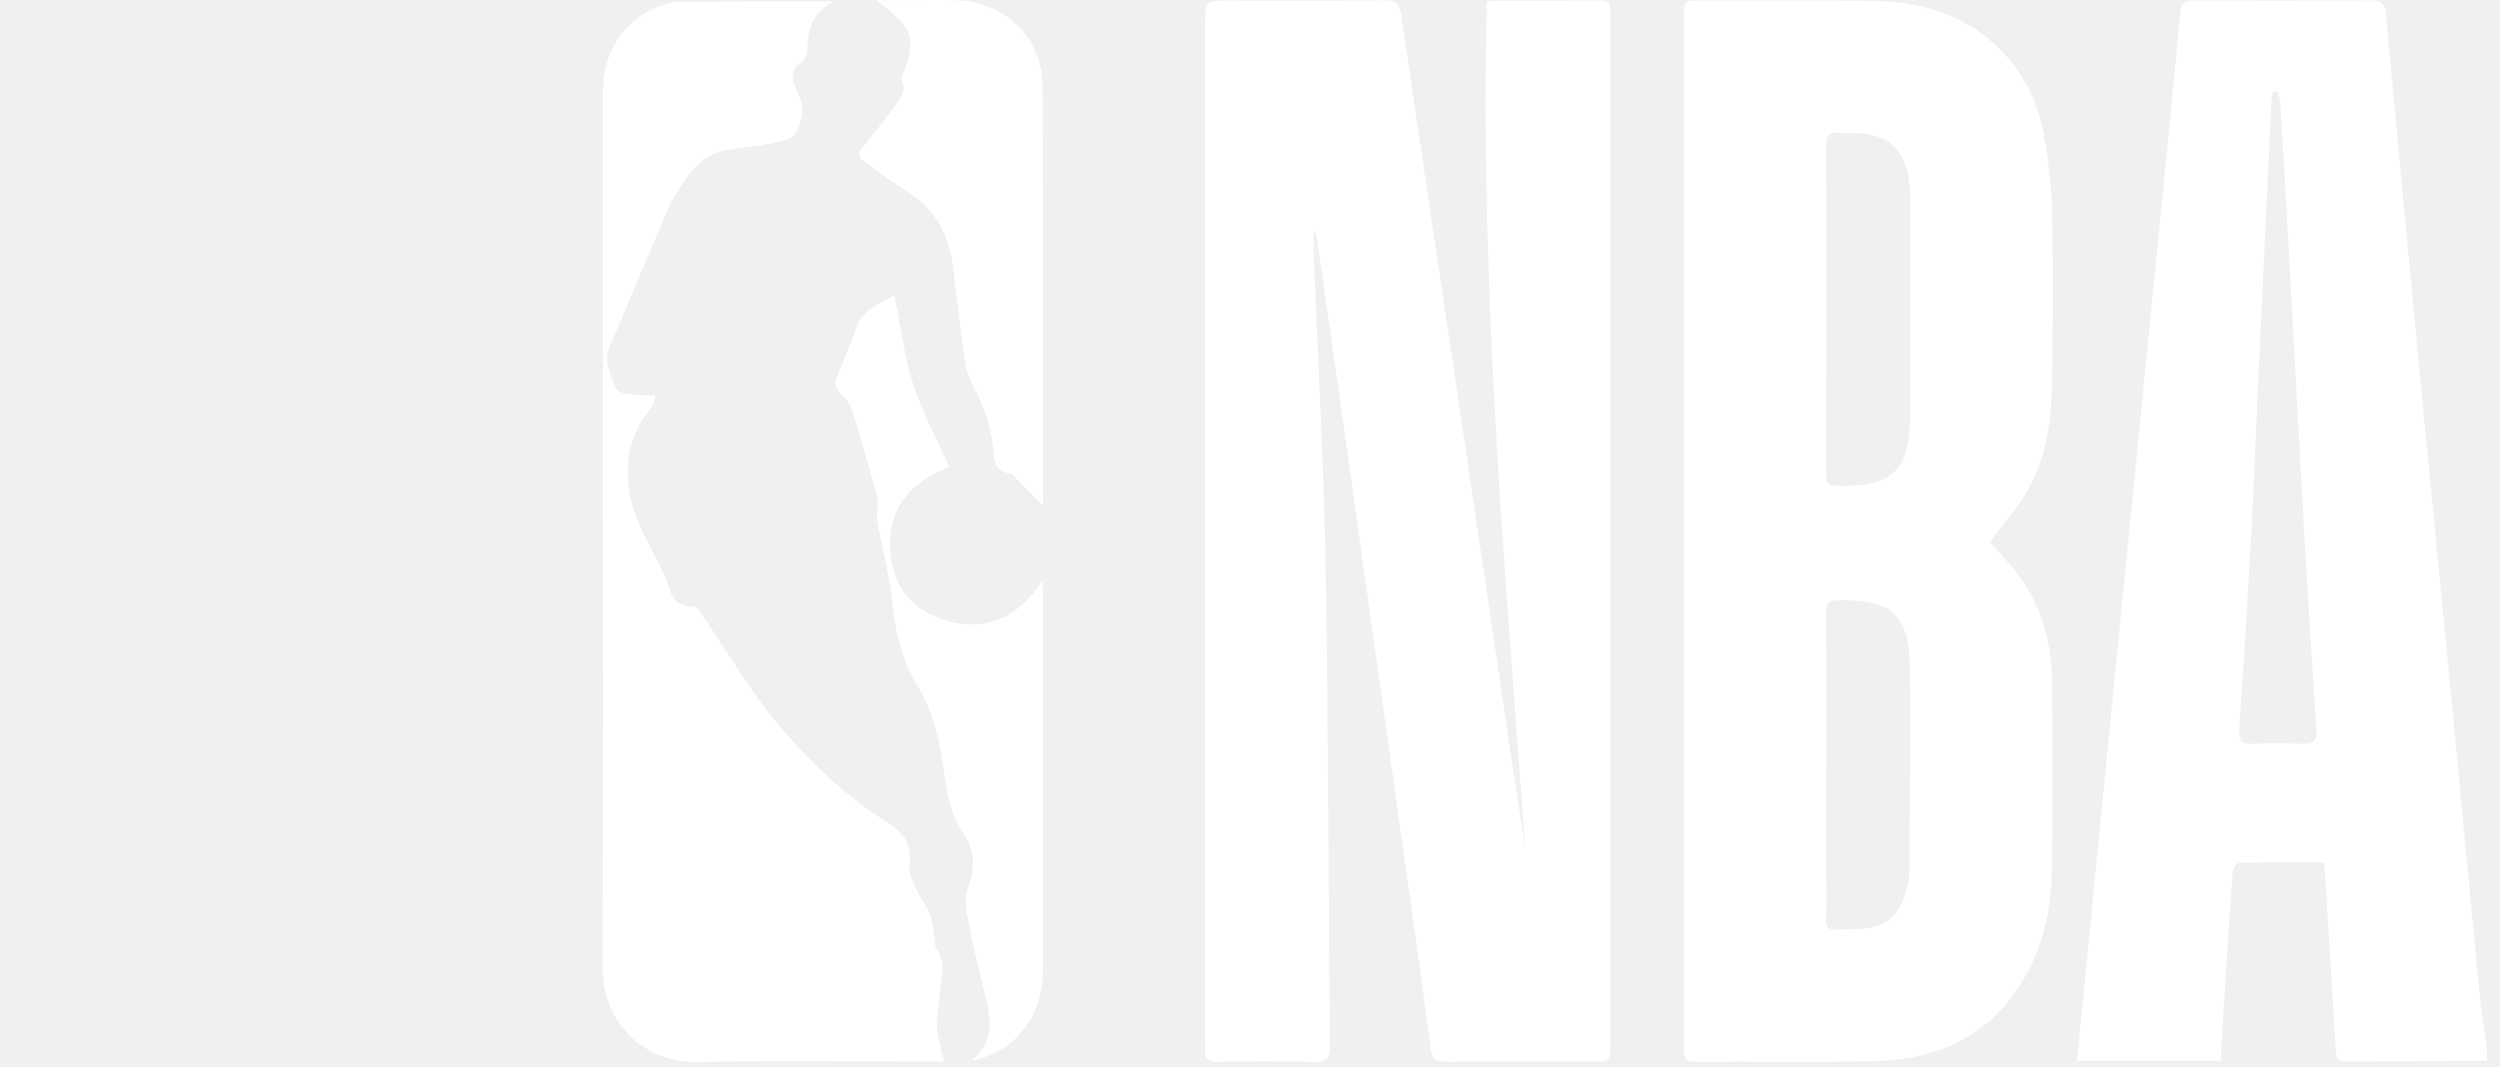
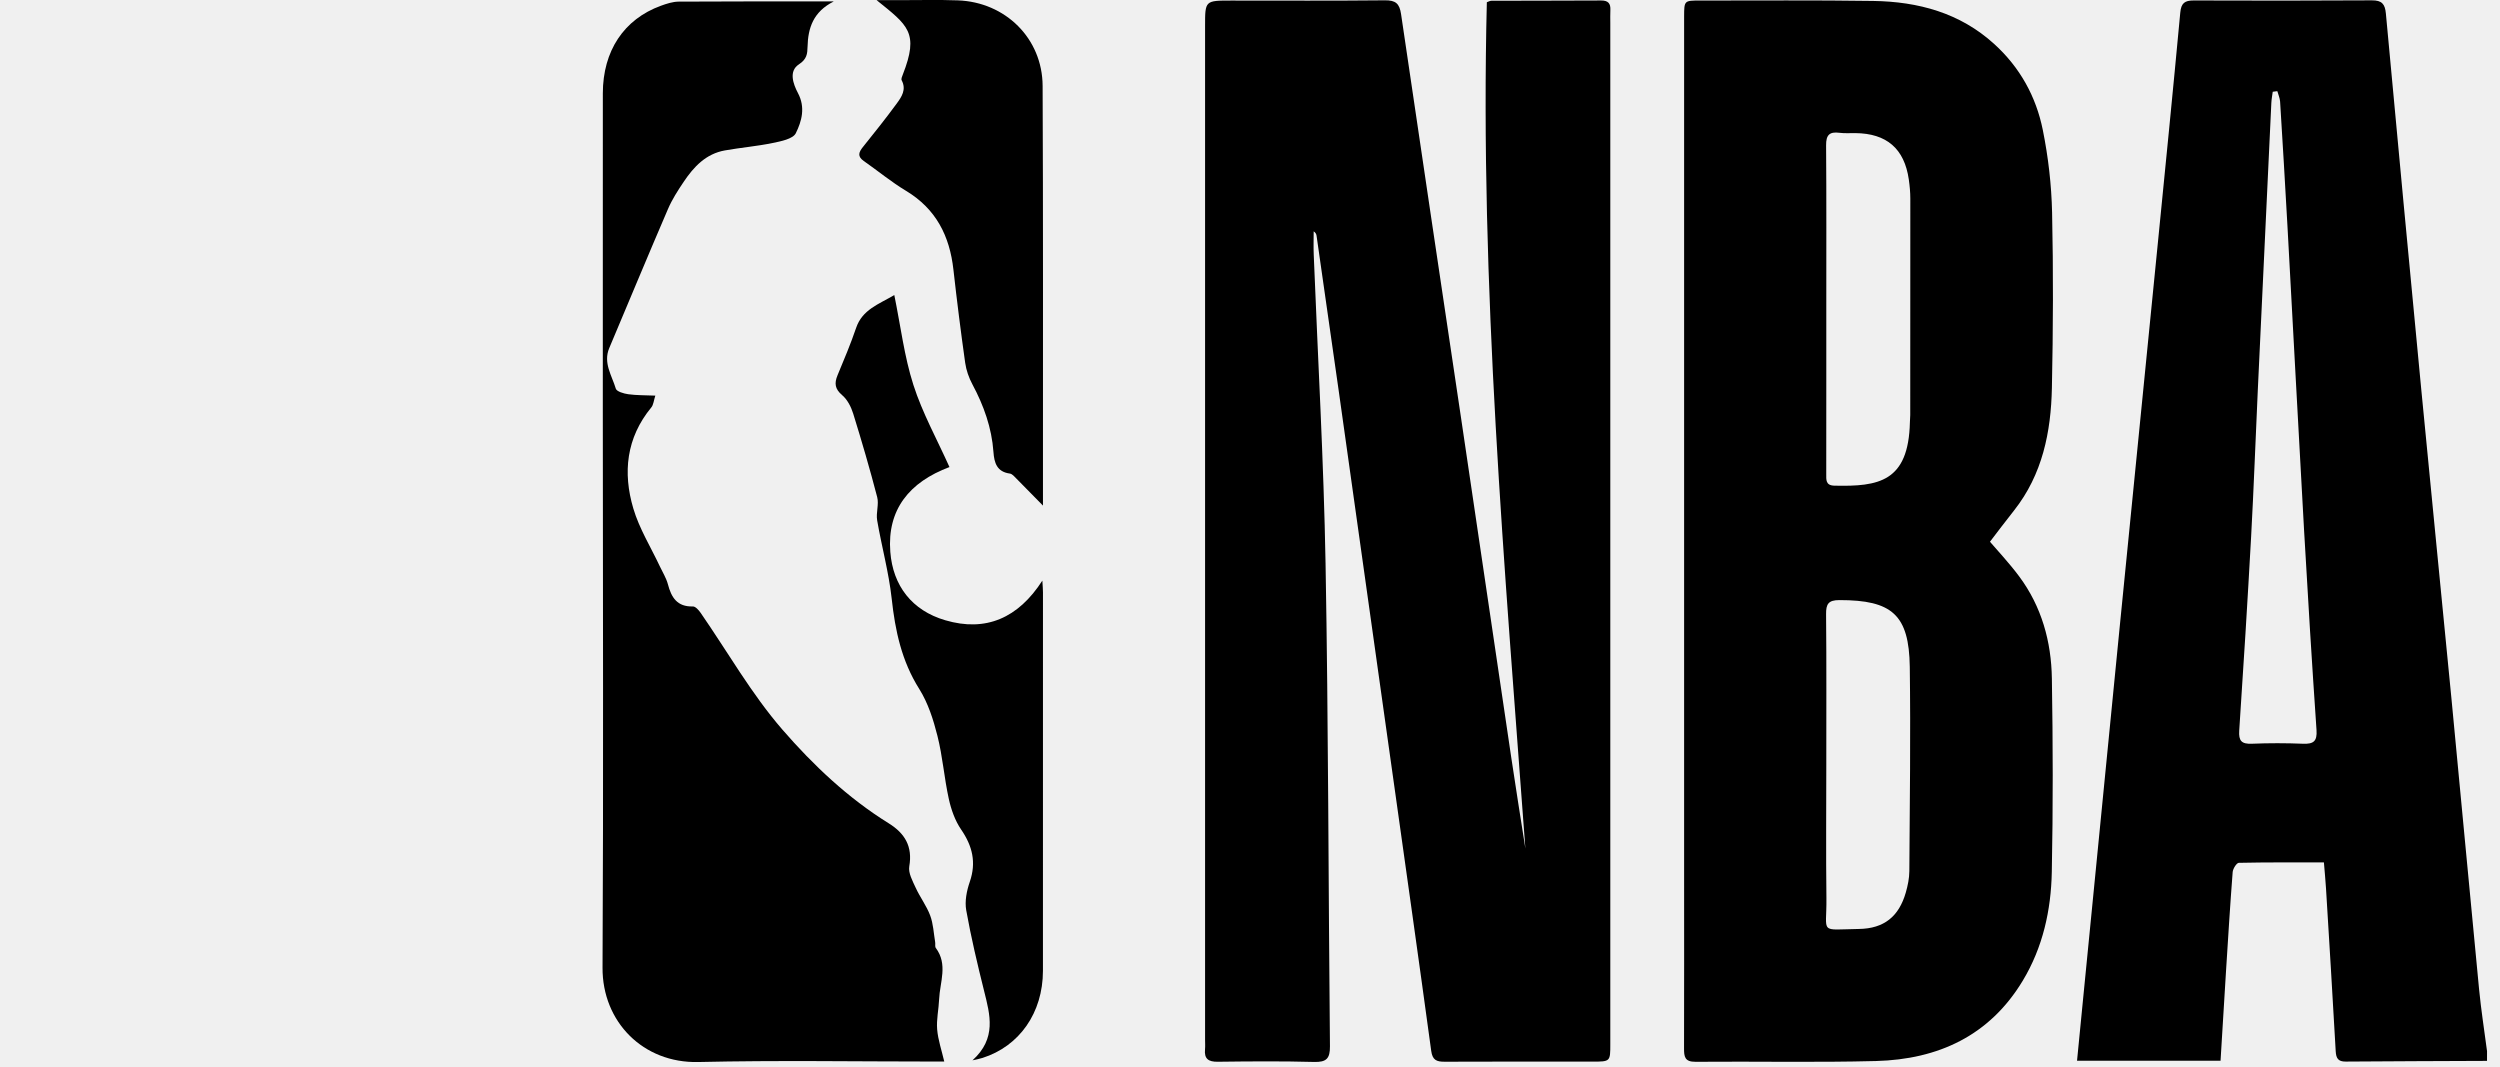
- <svg xmlns="http://www.w3.org/2000/svg" width="204" height="87" viewBox="0 0 204 87" fill="none">
+ <svg xmlns="http://www.w3.org/2000/svg" width="204" height="87" viewBox="0 0 204 87" fill="currentColor">
  <g clip-path="url(#clip0_58_26929)">
-     <path d="M202.94 86.568C199.094 86.585 195.247 86.595 191.401 86.625C190.791 86.629 190.626 86.35 190.594 85.786C190.346 81.354 190.073 76.922 189.802 72.493C189.76 71.812 189.693 71.133 189.631 70.374C187.25 70.374 184.969 70.356 182.687 70.407C182.508 70.411 182.208 70.884 182.186 71.157C181.979 73.844 181.814 76.535 181.644 79.224C181.491 81.647 181.348 84.069 181.197 86.556C177.291 86.556 173.467 86.556 169.486 86.556C169.655 84.833 169.816 83.178 169.979 81.525C170.967 71.478 171.952 61.429 172.945 51.382C173.974 40.977 175.016 30.576 176.047 20.171C176.68 13.792 177.317 7.411 177.91 1.029C177.982 0.251 178.274 0.036 179.011 0.038C183.854 0.055 188.697 0.059 193.541 0.028C194.359 0.022 194.615 0.326 194.687 1.096C195.635 11.343 196.598 21.587 197.58 31.83C198.382 40.209 199.226 48.582 200.034 56.961C200.796 64.881 201.527 72.805 202.293 80.725C202.457 82.415 202.723 84.093 202.942 85.776C202.94 86.041 202.94 86.305 202.94 86.568ZM185.831 7.439C185.705 7.455 185.58 7.471 185.455 7.487C185.415 7.793 185.355 8.1 185.341 8.409C184.969 16.222 184.601 24.037 184.236 31.85C184.051 35.823 183.91 39.8 183.693 43.771C183.402 49.055 183.074 54.338 182.721 59.618C182.666 60.455 182.91 60.722 183.749 60.689C185.14 60.631 186.535 60.633 187.927 60.689C188.785 60.722 189.089 60.489 189.028 59.579C188.657 54.168 188.323 48.752 188.016 43.337C187.549 35.067 187.117 26.795 186.661 18.525C186.474 15.112 186.267 11.699 186.056 8.288C186.036 8.001 185.908 7.722 185.831 7.439Z" fill="white" />
-     <path d="M124.471 69.24C122.779 46.27 120.753 23.307 121.326 0.182C121.459 0.137 121.577 0.062 121.696 0.062C124.682 0.052 127.668 0.056 130.654 0.04C131.219 0.036 131.432 0.277 131.407 0.811C131.389 1.171 131.401 1.536 131.401 1.898C131.401 29.668 131.401 57.438 131.401 85.209C131.401 86.627 131.401 86.629 129.929 86.629C125.914 86.629 121.901 86.617 117.886 86.637C117.217 86.641 116.889 86.501 116.787 85.753C115.776 78.323 114.723 70.9 113.68 63.475C112.199 52.927 110.718 42.378 109.231 31.832C108.639 27.632 108.034 23.434 107.431 19.235C107.413 19.113 107.365 18.992 107.196 18.877C107.196 19.508 107.174 20.139 107.2 20.769C107.531 29.179 108.016 37.588 108.166 46.005C108.399 59.126 108.395 72.253 108.524 85.377C108.534 86.37 108.241 86.683 107.226 86.655C104.606 86.584 101.985 86.606 99.365 86.639C98.593 86.649 98.256 86.392 98.33 85.624C98.354 85.363 98.334 85.098 98.334 84.835C98.334 57.262 98.334 29.69 98.334 2.115C98.334 0.046 98.334 0.046 100.466 0.046C104.646 0.046 108.827 0.069 113.007 0.026C113.885 0.016 114.201 0.289 114.327 1.152C115.939 12.148 117.593 23.137 119.226 34.132C120.597 43.369 121.953 52.611 123.324 61.848C123.687 64.312 124.087 66.775 124.471 69.24Z" fill="white" />
-     <path d="M162.381 44.206C162.992 44.924 163.944 45.931 164.764 47.033C166.599 49.498 167.386 52.355 167.433 55.363C167.519 60.626 167.533 65.892 167.427 71.155C167.366 74.269 166.699 77.299 165.058 80.023C162.357 84.508 158.163 86.445 153.085 86.58C148.178 86.71 143.265 86.6 138.356 86.643C137.468 86.651 137.416 86.218 137.418 85.549C137.432 80.909 137.424 76.27 137.424 71.63C137.424 48.533 137.424 25.434 137.424 2.337C137.424 2.008 137.422 1.678 137.424 1.349C137.43 0.048 137.43 0.042 138.72 0.044C143.432 0.048 148.144 0.006 152.854 0.077C156.525 0.133 159.927 1.045 162.727 3.589C164.832 5.5 166.145 7.886 166.693 10.605C167.139 12.815 167.401 15.09 167.451 17.344C167.555 22.112 167.535 26.886 167.435 31.654C167.36 35.251 166.667 38.716 164.344 41.658C163.625 42.564 162.932 43.488 162.381 44.206ZM149.026 25.268C149.026 27.042 149.026 28.817 149.026 30.592C149.026 33.287 149.024 35.981 149.022 38.676C149.022 39.143 148.962 39.612 149.681 39.63C153.298 39.713 155.736 39.321 155.848 34.454C155.852 34.256 155.874 34.06 155.876 33.862C155.88 27.98 155.886 22.096 155.882 16.214C155.882 15.69 155.832 15.161 155.758 14.643C155.396 12.128 153.951 10.884 151.389 10.862C150.959 10.858 150.523 10.892 150.099 10.836C149.281 10.73 149.002 11.017 149.01 11.859C149.044 16.329 149.024 20.798 149.026 25.268ZM149.026 62.357C149.026 66.007 148.992 69.659 149.036 73.31C149.07 76.244 148.395 75.854 151.693 75.803C153.746 75.771 154.954 74.778 155.513 72.831C155.675 72.267 155.798 71.672 155.802 71.088C155.838 65.53 155.913 59.971 155.838 54.415C155.778 50.163 154.391 48.966 150.099 48.968C149.195 48.968 149 49.283 149.008 50.12C149.048 54.199 149.024 58.279 149.026 62.357Z" fill="white" />
-     <path d="M68.038 0.117C66.354 0.962 65.934 2.287 65.896 3.817C65.882 4.394 65.842 4.826 65.188 5.253C64.34 5.807 64.728 6.867 65.114 7.596C65.737 8.769 65.42 9.895 64.937 10.872C64.706 11.337 63.726 11.529 63.05 11.669C61.766 11.934 60.45 12.043 59.158 12.273C57.601 12.548 56.61 13.612 55.788 14.839C55.312 15.547 54.84 16.279 54.506 17.059C52.883 20.83 51.309 24.623 49.714 28.404C49.205 29.612 49.929 30.643 50.25 31.714C50.319 31.949 50.899 32.119 51.265 32.169C51.946 32.264 52.641 32.246 53.474 32.283C53.345 32.681 53.325 33.029 53.146 33.247C51.102 35.728 50.813 38.569 51.679 41.493C52.167 43.143 53.114 44.659 53.853 46.236C54.076 46.713 54.368 47.172 54.5 47.672C54.782 48.747 55.248 49.522 56.54 49.487C56.749 49.481 57.02 49.785 57.173 50.009C59.383 53.202 61.318 56.625 63.848 59.541C66.356 62.432 69.193 65.119 72.513 67.178C73.837 67.999 74.48 69.068 74.197 70.696C74.104 71.236 74.466 71.887 74.721 72.443C75.075 73.217 75.609 73.917 75.905 74.711C76.158 75.389 76.186 76.149 76.309 76.875C76.337 77.035 76.279 77.245 76.363 77.356C77.366 78.699 76.692 80.144 76.632 81.546C76.598 82.365 76.405 83.192 76.472 84C76.544 84.862 76.839 85.707 77.052 86.623C77.034 86.623 76.757 86.623 76.478 86.623C69.977 86.623 63.474 86.512 56.976 86.661C52.489 86.766 49.143 83.388 49.167 78.96C49.248 63.797 49.191 48.632 49.189 33.467C49.187 24.85 49.183 16.234 49.191 7.617C49.195 4.149 50.911 1.569 53.932 0.469C54.394 0.301 54.892 0.137 55.376 0.133C59.512 0.105 63.649 0.117 68.038 0.117Z" fill="white" />
-     <path d="M85.056 47.378C85.082 47.831 85.106 48.08 85.106 48.327C85.108 58.625 85.112 68.924 85.104 79.222C85.1 82.644 83.187 85.371 80.165 86.329C79.988 86.386 79.801 86.418 79.353 86.524C81.338 84.732 80.788 82.811 80.303 80.862C79.759 78.68 79.238 76.487 78.844 74.277C78.712 73.539 78.883 72.685 79.134 71.957C79.68 70.372 79.353 69.038 78.427 67.687C77.93 66.961 77.613 66.059 77.422 65.19C77.048 63.491 76.921 61.734 76.496 60.05C76.164 58.728 75.728 57.361 75.01 56.218C73.572 53.934 73.047 51.469 72.762 48.85C72.527 46.703 71.942 44.596 71.576 42.459C71.47 41.846 71.733 41.159 71.58 40.569C70.986 38.28 70.32 36.007 69.619 33.746C69.45 33.202 69.147 32.608 68.725 32.25C68.126 31.743 68.07 31.278 68.343 30.622C68.872 29.345 69.414 28.071 69.856 26.765C70.361 25.266 71.691 24.832 72.975 24.077C73.495 26.621 73.787 29.086 74.532 31.407C75.266 33.698 76.459 35.845 77.476 38.112C74.213 39.337 72.382 41.569 72.649 45.033C72.862 47.805 74.422 49.817 77.132 50.612C80.454 51.59 83.094 50.428 85.056 47.378Z" fill="white" />
-     <path d="M85.106 41.256C84.358 40.494 83.653 39.768 82.938 39.052C82.779 38.894 82.6 38.67 82.407 38.644C81.338 38.5 81.127 37.756 81.065 36.878C80.924 34.907 80.277 33.097 79.347 31.361C79.058 30.821 78.843 30.204 78.758 29.601C78.401 27.07 78.083 24.536 77.798 21.995C77.492 19.259 76.387 17.049 73.93 15.571C72.728 14.847 71.637 13.943 70.483 13.137C69.953 12.767 70.065 12.427 70.413 11.996C71.351 10.832 72.282 9.663 73.166 8.458C73.568 7.91 73.98 7.311 73.576 6.551C73.518 6.442 73.61 6.236 73.668 6.088C75.017 2.643 74.086 2.076 71.532 0.012C72.284 0.012 72.881 0.012 73.479 0.012C75.037 0.014 76.598 -0.028 78.155 0.03C82.048 0.17 85.06 3.142 85.078 7.01C85.126 17.538 85.102 28.065 85.106 38.593C85.106 39.495 85.106 40.399 85.106 41.256Z" fill="white" />
+     <path d="M202.94 86.568C199.094 86.585 195.247 86.595 191.401 86.625C190.791 86.629 190.626 86.35 190.594 85.786C190.346 81.354 190.073 76.922 189.802 72.493C189.76 71.812 189.693 71.133 189.631 70.374C187.25 70.374 184.969 70.356 182.687 70.407C182.508 70.411 182.208 70.884 182.186 71.157C181.979 73.844 181.814 76.535 181.644 79.224C181.491 81.647 181.348 84.069 181.197 86.556C177.291 86.556 173.467 86.556 169.486 86.556C169.655 84.833 169.816 83.178 169.979 81.525C170.967 71.478 171.952 61.429 172.945 51.382C173.974 40.977 175.016 30.576 176.047 20.171C176.68 13.792 177.317 7.411 177.91 1.029C177.982 0.251 178.274 0.036 179.011 0.038C183.854 0.055 188.697 0.059 193.541 0.028C194.359 0.022 194.615 0.326 194.687 1.096C195.635 11.343 196.598 21.587 197.58 31.83C198.382 40.209 199.226 48.582 200.034 56.961C200.796 64.881 201.527 72.805 202.293 80.725C202.457 82.415 202.723 84.093 202.942 85.776C202.94 86.041 202.94 86.305 202.94 86.568ZM185.831 7.439C185.705 7.455 185.58 7.471 185.455 7.487C185.415 7.793 185.355 8.1 185.341 8.409C184.969 16.222 184.601 24.037 184.236 31.85C184.051 35.823 183.91 39.8 183.693 43.771C183.402 49.055 183.074 54.338 182.721 59.618C182.666 60.455 182.91 60.722 183.749 60.689C185.14 60.631 186.535 60.633 187.927 60.689C188.785 60.722 189.089 60.489 189.028 59.579C188.657 54.168 188.323 48.752 188.016 43.337C187.549 35.067 187.117 26.795 186.661 18.525C186.474 15.112 186.267 11.699 186.056 8.288C186.036 8.001 185.908 7.722 185.831 7.439Z" fill="currentColor" />
+     <path d="M124.471 69.24C122.779 46.27 120.753 23.307 121.326 0.182C121.459 0.137 121.577 0.062 121.696 0.062C124.682 0.052 127.668 0.056 130.654 0.04C131.219 0.036 131.432 0.277 131.407 0.811C131.389 1.171 131.401 1.536 131.401 1.898C131.401 29.668 131.401 57.438 131.401 85.209C131.401 86.627 131.401 86.629 129.929 86.629C125.914 86.629 121.901 86.617 117.886 86.637C117.217 86.641 116.889 86.501 116.787 85.753C115.776 78.323 114.723 70.9 113.68 63.475C112.199 52.927 110.718 42.378 109.231 31.832C108.639 27.632 108.034 23.434 107.431 19.235C107.413 19.113 107.365 18.992 107.196 18.877C107.196 19.508 107.174 20.139 107.2 20.769C107.531 29.179 108.016 37.588 108.166 46.005C108.399 59.126 108.395 72.253 108.524 85.377C108.534 86.37 108.241 86.683 107.226 86.655C104.606 86.584 101.985 86.606 99.365 86.639C98.593 86.649 98.256 86.392 98.33 85.624C98.354 85.363 98.334 85.098 98.334 84.835C98.334 57.262 98.334 29.69 98.334 2.115C98.334 0.046 98.334 0.046 100.466 0.046C104.646 0.046 108.827 0.069 113.007 0.026C113.885 0.016 114.201 0.289 114.327 1.152C115.939 12.148 117.593 23.137 119.226 34.132C120.597 43.369 121.953 52.611 123.324 61.848C123.687 64.312 124.087 66.775 124.471 69.24Z" fill="currentColor" />
+     <path d="M162.381 44.206C162.992 44.924 163.944 45.931 164.764 47.033C166.599 49.498 167.386 52.355 167.433 55.363C167.519 60.626 167.533 65.892 167.427 71.155C167.366 74.269 166.699 77.299 165.058 80.023C162.357 84.508 158.163 86.445 153.085 86.58C148.178 86.71 143.265 86.6 138.356 86.643C137.468 86.651 137.416 86.218 137.418 85.549C137.432 80.909 137.424 76.27 137.424 71.63C137.424 48.533 137.424 25.434 137.424 2.337C137.424 2.008 137.422 1.678 137.424 1.349C137.43 0.048 137.43 0.042 138.72 0.044C143.432 0.048 148.144 0.006 152.854 0.077C156.525 0.133 159.927 1.045 162.727 3.589C164.832 5.5 166.145 7.886 166.693 10.605C167.139 12.815 167.401 15.09 167.451 17.344C167.555 22.112 167.535 26.886 167.435 31.654C167.36 35.251 166.667 38.716 164.344 41.658C163.625 42.564 162.932 43.488 162.381 44.206ZM149.026 25.268C149.026 27.042 149.026 28.817 149.026 30.592C149.026 33.287 149.024 35.981 149.022 38.676C149.022 39.143 148.962 39.612 149.681 39.63C153.298 39.713 155.736 39.321 155.848 34.454C155.852 34.256 155.874 34.06 155.876 33.862C155.88 27.98 155.886 22.096 155.882 16.214C155.882 15.69 155.832 15.161 155.758 14.643C155.396 12.128 153.951 10.884 151.389 10.862C150.959 10.858 150.523 10.892 150.099 10.836C149.281 10.73 149.002 11.017 149.01 11.859C149.044 16.329 149.024 20.798 149.026 25.268ZM149.026 62.357C149.026 66.007 148.992 69.659 149.036 73.31C149.07 76.244 148.395 75.854 151.693 75.803C153.746 75.771 154.954 74.778 155.513 72.831C155.675 72.267 155.798 71.672 155.802 71.088C155.838 65.53 155.913 59.971 155.838 54.415C155.778 50.163 154.391 48.966 150.099 48.968C149.195 48.968 149 49.283 149.008 50.12C149.048 54.199 149.024 58.279 149.026 62.357Z" fill="currentColor" />
+     <path d="M68.038 0.117C66.354 0.962 65.934 2.287 65.896 3.817C65.882 4.394 65.842 4.826 65.188 5.253C64.34 5.807 64.728 6.867 65.114 7.596C65.737 8.769 65.42 9.895 64.937 10.872C64.706 11.337 63.726 11.529 63.05 11.669C61.766 11.934 60.45 12.043 59.158 12.273C57.601 12.548 56.61 13.612 55.788 14.839C55.312 15.547 54.84 16.279 54.506 17.059C52.883 20.83 51.309 24.623 49.714 28.404C49.205 29.612 49.929 30.643 50.25 31.714C50.319 31.949 50.899 32.119 51.265 32.169C51.946 32.264 52.641 32.246 53.474 32.283C53.345 32.681 53.325 33.029 53.146 33.247C51.102 35.728 50.813 38.569 51.679 41.493C52.167 43.143 53.114 44.659 53.853 46.236C54.076 46.713 54.368 47.172 54.5 47.672C54.782 48.747 55.248 49.522 56.54 49.487C56.749 49.481 57.02 49.785 57.173 50.009C59.383 53.202 61.318 56.625 63.848 59.541C66.356 62.432 69.193 65.119 72.513 67.178C73.837 67.999 74.48 69.068 74.197 70.696C74.104 71.236 74.466 71.887 74.721 72.443C75.075 73.217 75.609 73.917 75.905 74.711C76.158 75.389 76.186 76.149 76.309 76.875C76.337 77.035 76.279 77.245 76.363 77.356C77.366 78.699 76.692 80.144 76.632 81.546C76.598 82.365 76.405 83.192 76.472 84C76.544 84.862 76.839 85.707 77.052 86.623C77.034 86.623 76.757 86.623 76.478 86.623C69.977 86.623 63.474 86.512 56.976 86.661C52.489 86.766 49.143 83.388 49.167 78.96C49.248 63.797 49.191 48.632 49.189 33.467C49.187 24.85 49.183 16.234 49.191 7.617C49.195 4.149 50.911 1.569 53.932 0.469C54.394 0.301 54.892 0.137 55.376 0.133C59.512 0.105 63.649 0.117 68.038 0.117Z" fill="currentColor" />
+     <path d="M85.056 47.378C85.082 47.831 85.106 48.08 85.106 48.327C85.108 58.625 85.112 68.924 85.104 79.222C85.1 82.644 83.187 85.371 80.165 86.329C79.988 86.386 79.801 86.418 79.353 86.524C81.338 84.732 80.788 82.811 80.303 80.862C79.759 78.68 79.238 76.487 78.844 74.277C78.712 73.539 78.883 72.685 79.134 71.957C79.68 70.372 79.353 69.038 78.427 67.687C77.93 66.961 77.613 66.059 77.422 65.19C77.048 63.491 76.921 61.734 76.496 60.05C76.164 58.728 75.728 57.361 75.01 56.218C73.572 53.934 73.047 51.469 72.762 48.85C72.527 46.703 71.942 44.596 71.576 42.459C71.47 41.846 71.733 41.159 71.58 40.569C70.986 38.28 70.32 36.007 69.619 33.746C69.45 33.202 69.147 32.608 68.725 32.25C68.126 31.743 68.07 31.278 68.343 30.622C68.872 29.345 69.414 28.071 69.856 26.765C70.361 25.266 71.691 24.832 72.975 24.077C73.495 26.621 73.787 29.086 74.532 31.407C75.266 33.698 76.459 35.845 77.476 38.112C74.213 39.337 72.382 41.569 72.649 45.033C72.862 47.805 74.422 49.817 77.132 50.612C80.454 51.59 83.094 50.428 85.056 47.378Z" fill="currentColor" />
+     <path d="M85.106 41.256C84.358 40.494 83.653 39.768 82.938 39.052C82.779 38.894 82.6 38.67 82.407 38.644C81.338 38.5 81.127 37.756 81.065 36.878C80.924 34.907 80.277 33.097 79.347 31.361C79.058 30.821 78.843 30.204 78.758 29.601C78.401 27.07 78.083 24.536 77.798 21.995C77.492 19.259 76.387 17.049 73.93 15.571C72.728 14.847 71.637 13.943 70.483 13.137C69.953 12.767 70.065 12.427 70.413 11.996C71.351 10.832 72.282 9.663 73.166 8.458C73.568 7.91 73.98 7.311 73.576 6.551C73.518 6.442 73.61 6.236 73.668 6.088C75.017 2.643 74.086 2.076 71.532 0.012C72.284 0.012 72.881 0.012 73.479 0.012C75.037 0.014 76.598 -0.028 78.155 0.03C82.048 0.17 85.06 3.142 85.078 7.01C85.126 17.538 85.102 28.065 85.106 38.593C85.106 39.495 85.106 40.399 85.106 41.256Z" fill="currentColor" />
  </g>
  <defs>
    <clipPath id="clip0_58_26929">
-       <rect width="203.333" height="86.667" fill="white" />
+       <rect width="203.333" height="86.667" fill="currentColor" />
    </clipPath>
  </defs>
</svg>
